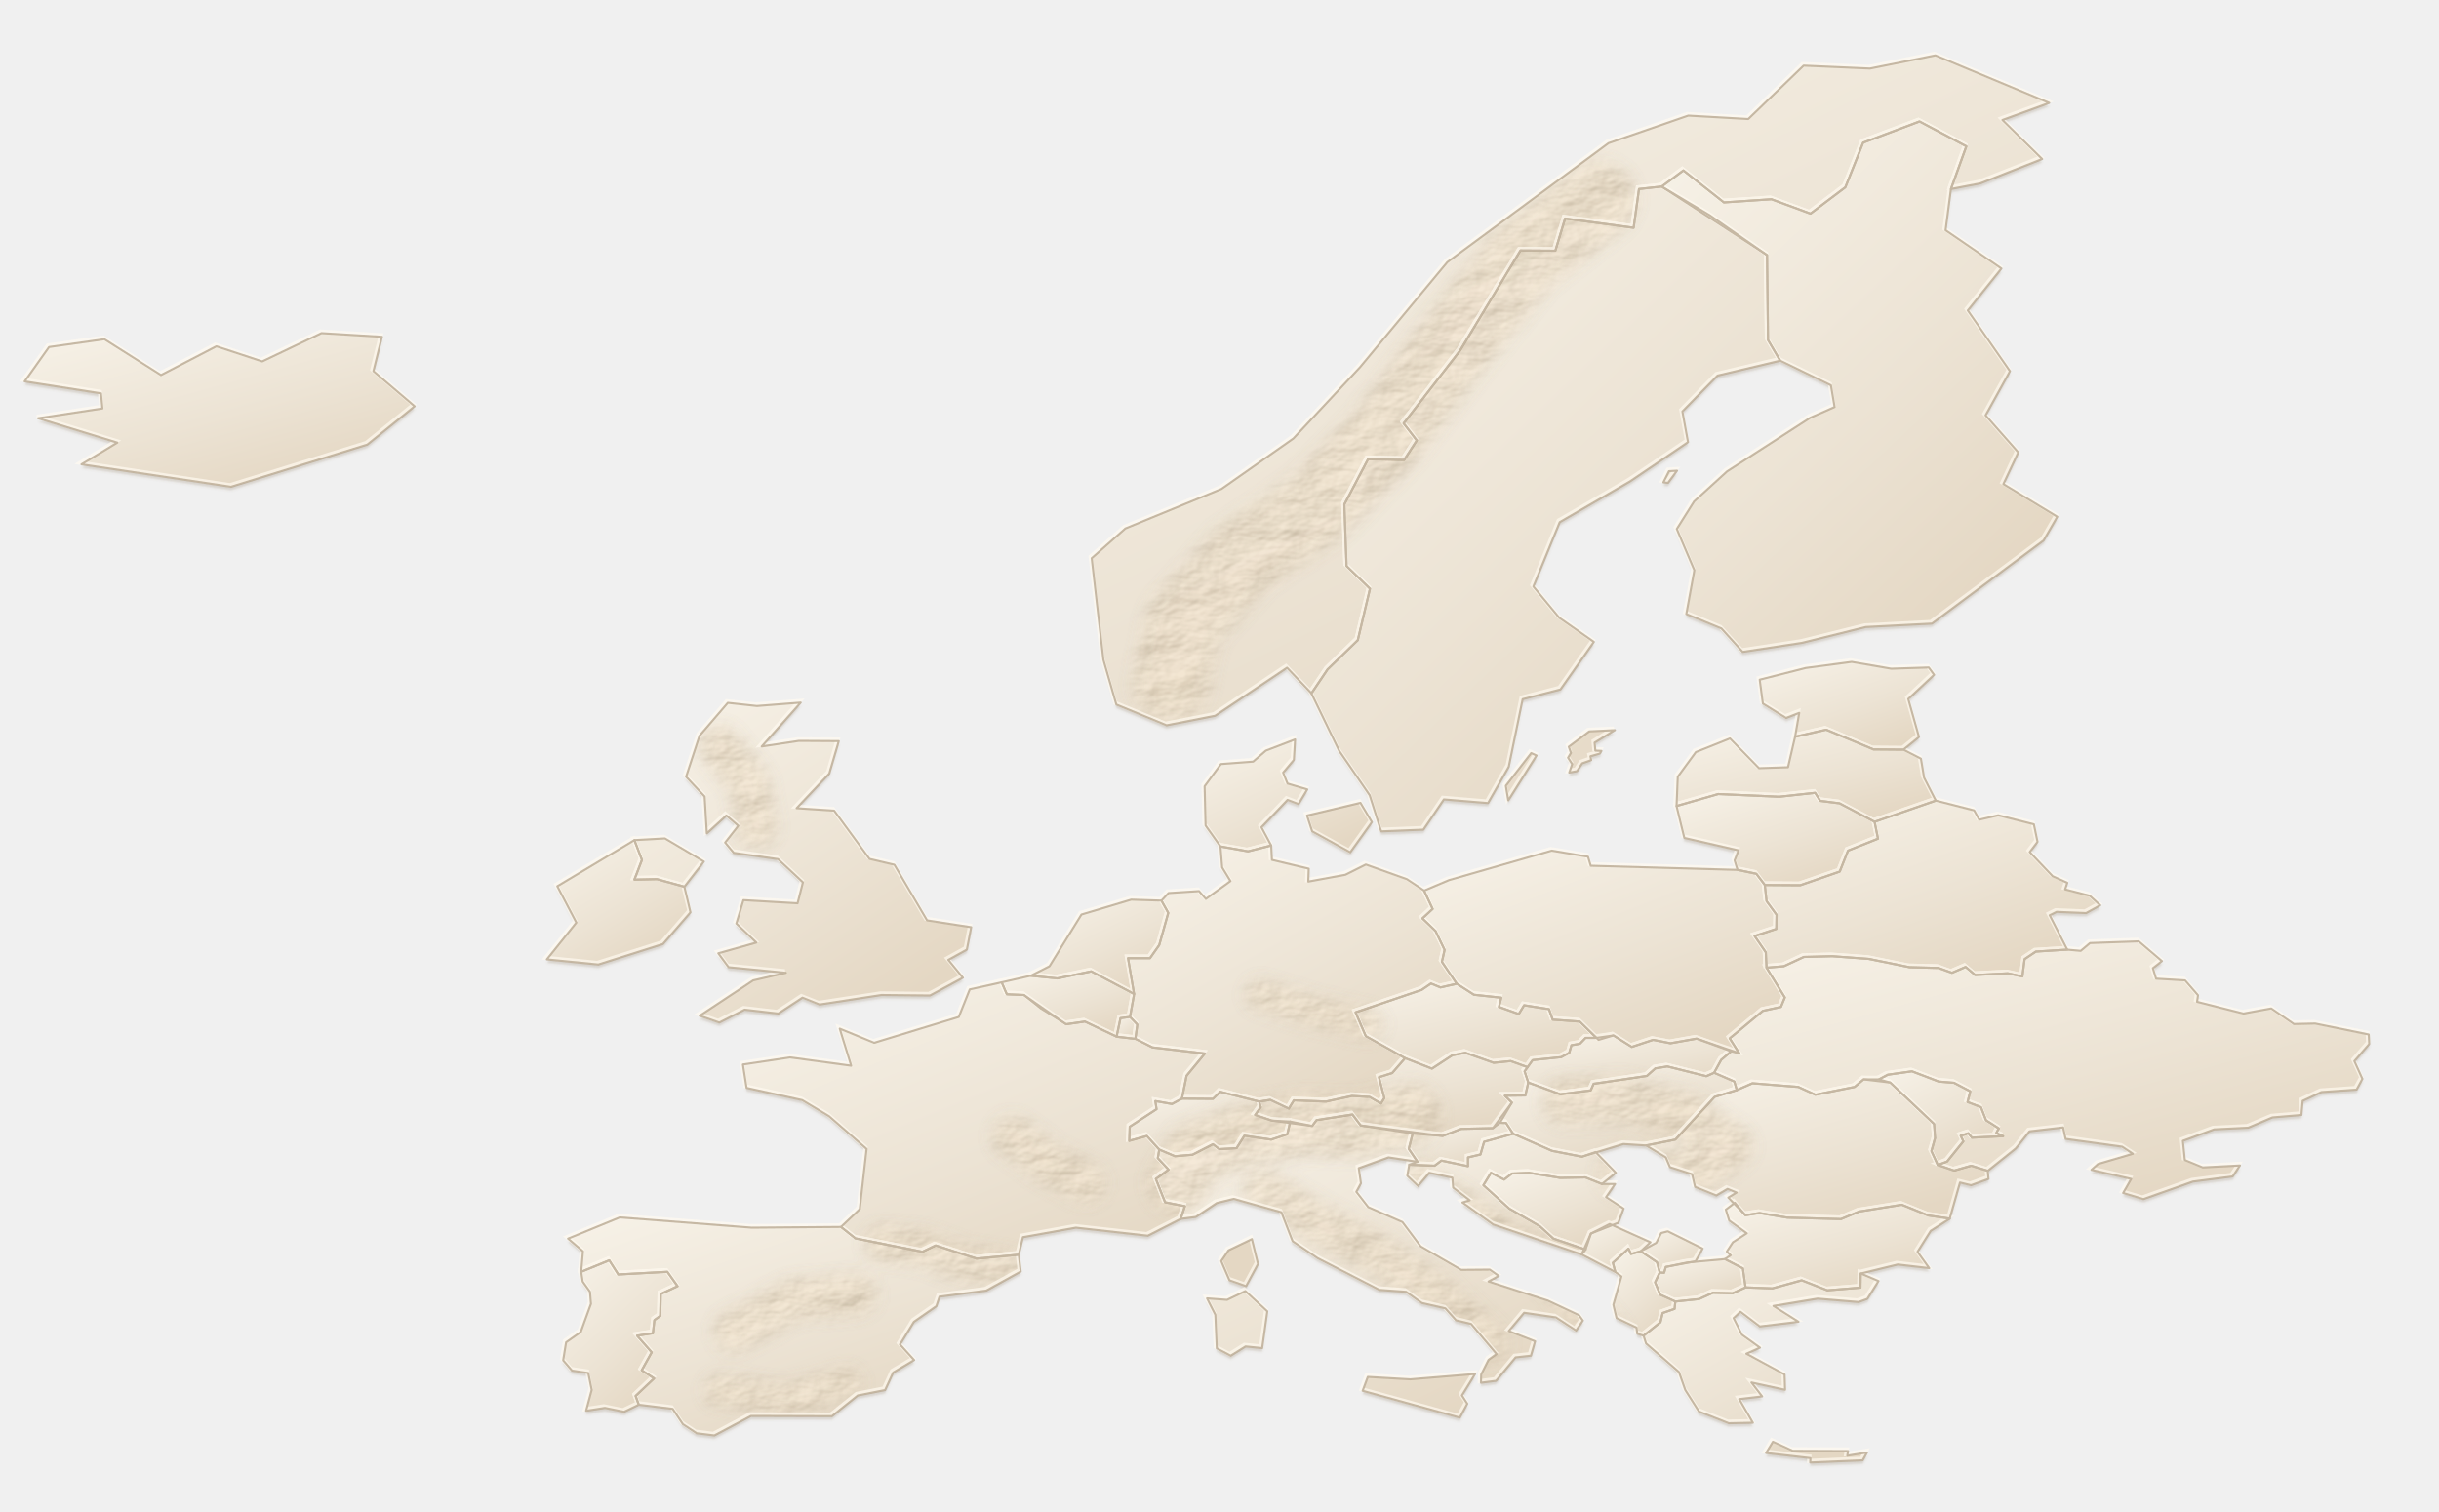
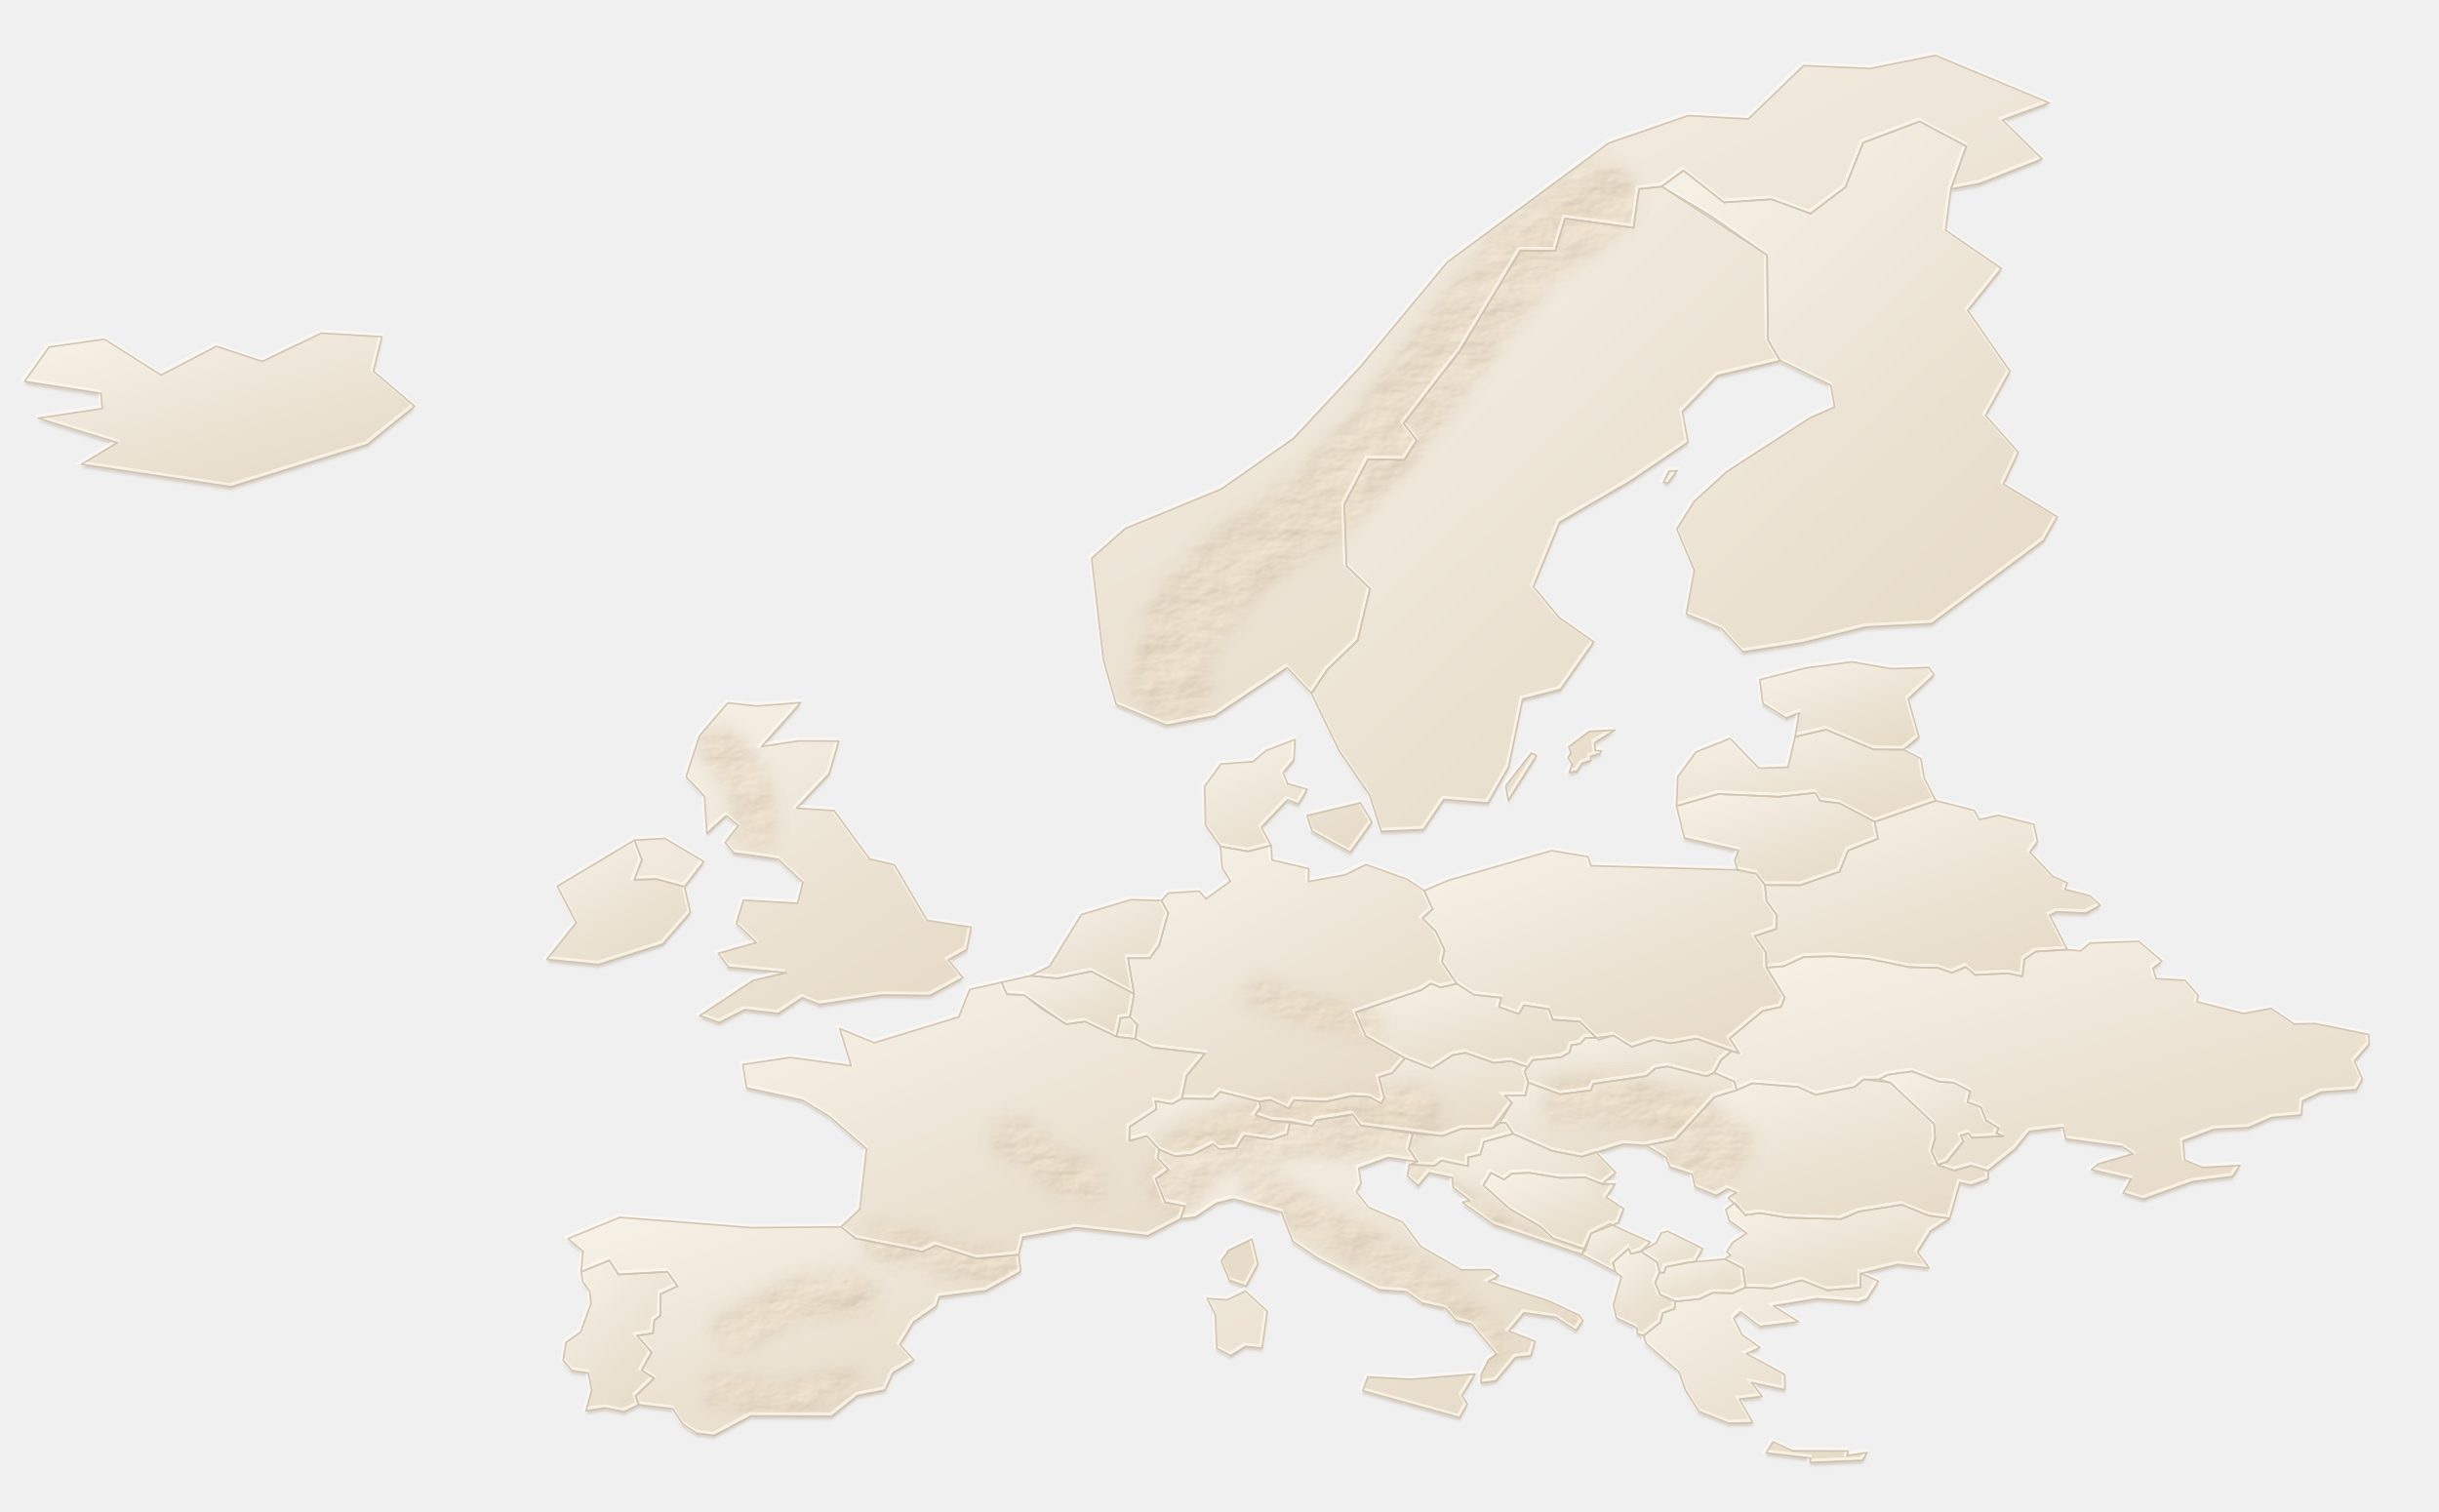
<svg xmlns="http://www.w3.org/2000/svg" viewBox="0 0 1000 620" role="img" aria-labelledby="relief-title relief-desc">
  <defs>
    <linearGradient id="land-paper" x1="0" y1="0" x2=".7" y2="1">
      <stop stop-color="#f7f2e8" />
      <stop offset=".6" stop-color="#ece3d4" />
-       <stop offset="1" stop-color="#e4d7c3" />
+       <stop offset="1" stop-color="#e7dcc9" />
    </linearGradient>
    <linearGradient id="ridge-light" x1="0" y1="0" x2="1" y2="1">
      <stop stop-color="#fffdf5" />
      <stop offset="1" stop-color="#e9dfcd" />
    </linearGradient>
    <linearGradient id="ridge-shade" x1="0" y1="0" x2="1" y2="1">
      <stop stop-color="#ab9574" />
      <stop offset="1" stop-color="#e7dcc8" />
    </linearGradient>
    <filter id="coast-shadow" x="-10%" y="-10%" width="120%" height="125%" color-interpolation-filters="sRGB">
-       <feDropShadow dx="0" dy="5" stdDeviation="4" flood-color="#776044" flood-opacity=".17" />
+       <feDropShadow dx="0" dy="3.2" stdDeviation="3" flood-color="#776044" flood-opacity=".12" />
      <feDropShadow dx="0" dy="1.4" stdDeviation=".6" flood-color="#806b4e" flood-opacity=".22" />
    </filter>
    <filter id="soft-terrain">
      <feGaussianBlur stdDeviation="3" />
    </filter>
    <filter id="terrain-grain" x="-15%" y="-15%" width="130%" height="130%" color-interpolation-filters="sRGB">
      <feTurbulence type="fractalNoise" baseFrequency=".047 .078" numOctaves="4" seed="17" result="height" />
-       <feDiffuseLighting in="height" surfaceScale="5" diffuseConstant="1.1" lighting-color="#ffffff" result="light">
+       <feDiffuseLighting in="height" surfaceScale="3.4" diffuseConstant="1.1" lighting-color="#ffffff" result="light">
        <feDistantLight azimuth="225" elevation="48" />
      </feDiffuseLighting>
      <feColorMatrix in="light" type="matrix" values=".33 0 0 0 .65  0 .34 0 0 .59  0 0 .36 0 .49  0 0 0 1 0" result="warm-light" />
      <feComposite in="warm-light" in2="SourceGraphic" operator="in" />
    </filter>
    <mask id="terrain-fade">
      <g filter="url(#soft-terrain)">
        <path d="M483,485 L490,473 L511,465 L535,461 L556,462 L578,457" fill="none" stroke="white" stroke-width="25.2" opacity=".95" stroke-linejoin="round" stroke-linecap="round" />
        <path d="M362,510 L379,512 L395,518 L414,521" fill="none" stroke="white" stroke-width="14.7" opacity=".95" stroke-linejoin="round" stroke-linecap="round" />
        <path d="M518,488 L541,502 L566,515 L589,531 L610,551" fill="none" stroke="white" stroke-width="16.8" opacity=".95" stroke-linejoin="round" stroke-linecap="round" />
        <path d="M480,281 L485,256 L509,229 L541,207 L568,179 L595,143 L624,106 L655,82" fill="none" stroke="white" stroke-width="31.5" opacity=".95" stroke-linejoin="round" stroke-linecap="round" />
        <path d="M642,452 L666,451 L690,457 L709,470 L694,481 L665,481" fill="none" stroke="white" stroke-width="18.9" opacity=".95" stroke-linejoin="round" stroke-linecap="round" />
        <path d="M582,485 L608,503 L635,520 L659,548" fill="none" stroke="white" stroke-width="16.8" opacity=".95" stroke-linejoin="round" stroke-linecap="round" />
        <path d="M301,546 L325,533 L351,531" fill="none" stroke="white" stroke-width="16.8" opacity=".95" stroke-linejoin="round" stroke-linecap="round" />
        <path d="M295,570 L323,574 L347,567" fill="none" stroke="white" stroke-width="12.6" opacity=".95" stroke-linejoin="round" stroke-linecap="round" />
        <path d="M415,466 L430,477 L445,485" fill="none" stroke="white" stroke-width="16.8" opacity=".95" stroke-linejoin="round" stroke-linecap="round" />
        <path d="M295,306 L307,321 L310,339" fill="none" stroke="white" stroke-width="16.8" opacity=".95" stroke-linejoin="round" stroke-linecap="round" />
        <path d="M517,408 L539,415 L561,420" fill="none" stroke="white" stroke-width="12.6" opacity=".95" stroke-linejoin="round" stroke-linecap="round" />
      </g>
    </mask>
    <g id="land">
      <path d="M680.5,521.8L678.6,525.8L680.7,530.9L686.9,533.7L686.6,536.7L681.7,538.4L680.8,542.2L673.9,547.7L671.3,546.9L671.0,544.4L662.8,540.5L661.5,535.0L664.8,523.4L662.3,521.6L661.3,517.8L667.7,512.0L668.7,514.2L672.7,513.1L679.4,517.6L680.5,521.8Z" />
      <path d="M626.6,443.9L625.4,449.2L617.0,449.3L619.9,452.1L612.1,462.6L599.1,462.9L591.5,465.8L557.9,461.5L554.5,457.0L539.8,459.3L538.0,461.7L521.4,459.5L514.6,457.2L516.9,454.0L516.3,451.7L520.8,451.0L528.4,454.6L530.5,451.2L543.7,451.7L554.3,449.4L561.5,449.8L566.2,452.5L567.6,450.2L565.4,441.7L570.8,440.0L576.1,433.9L587.1,438.2L595.5,432.7L600.8,431.7L612.4,435.8L619.4,435.1L626.3,437.6L625.1,439.3L626.6,443.9Z" />
      <path d="M422.6,400.1L433.5,401.2L447.4,398.3L465.0,407.6L463.3,417.0L459.4,417.5L457.8,425.1L444.8,418.9L437.1,420.0L419.8,408.0L412.8,407.7L410.7,402.8L422.6,400.1Z" />
      <path d="M711.3,493.2L715.6,498.3L721.4,497.4L732.8,499.3L754.8,499.9L762.2,496.8L779.7,494.0L790.6,498.4L799.4,499.7L791.6,504.7L786.2,513.3L791.0,520.0L778.1,518.5L762.9,522.2L762.8,528.0L749.2,529.1L738.7,525.0L726.7,528.3L715.7,527.9L714.6,520.1L707.2,516.3L709.6,514.7L708.0,513.2L710.5,509.4L716.2,505.7L709.0,500.5L707.6,496.0L711.3,493.2Z" />
      <path d="M656.8,485.5L662.2,485.5L658.5,490.9L665.7,495.6L663.5,501.4L652.3,505.8L650.1,512.4L636.9,507.9L631.3,502.8L618.8,495.6L608.2,486.0L611.3,480.9L616.7,483.7L619.9,481.2L626.9,480.9L639.7,483.0L650.0,482.8L656.8,485.5Z" />
      <path d="M723.6,362.9L738.1,363.0L754.3,357.4L757.7,348.8L770.0,343.9L768.6,337.0L793.7,328.3L809.4,332.3L811.5,336.1L819.3,334.3L833.9,338.0L835.4,345.2L832.2,349.4L841.6,359.3L847.6,362.0L846.7,364.7L856.8,367.3L861.1,371.2L855.3,374.4L843.2,373.9L840.4,375.3L847.6,389.4L834.7,390.2L830.1,393.3L829.2,400.4L823.2,399.1L809.8,399.8L805.9,396.5L800.3,398.9L794.7,396.9L782.9,396.6L766.2,393.2L751.2,392.1L739.6,392.4L731.4,396.2L724.3,396.8L724.0,390.5L719.4,383.8L728.3,380.9L728.4,375.1L724.3,369.5L723.6,362.9Z" />
      <path d="M516.3,451.7L516.9,454.0L514.6,457.2L521.4,459.5L529.0,459.9L527.8,465.1L521.2,467.3L510.2,465.7L507.0,470.8L499.9,471.2L497.3,469.2L488.9,473.5L481.7,474.1L475.3,471.4L470.2,465.8L463.0,467.8L463.2,462.0L474.2,454.8L473.7,451.5L480.5,452.7L484.6,450.5L497.3,450.6L500.3,447.7L516.3,451.7Z" />
      <path d="M626.3,437.6L619.4,435.1L612.4,435.8L600.8,431.7L595.5,432.7L587.1,438.2L576.1,433.9L560.0,424.9L555.8,415.1L582.9,405.9L586.7,403.3L590.6,404.9L597.3,403.4L604.3,407.9L615.5,409.1L614.6,412.9L622.7,415.8L624.9,412.2L635.1,413.8L636.6,418.1L647.7,418.9L654.5,425.6L650.1,425.6L647.8,428.0L644.3,428.6L643.4,431.7L640.1,433.5L628.4,434.7L626.3,437.6Z" />
      <path d="M521.2,346.7L521.5,352.6L536.6,356.2L536.4,361.5L551.6,358.7L560.0,354.5L576.8,360.5L583.9,365.2L587.4,372.7L583.2,376.6L588.6,381.8L592.3,389.5L591.2,394.4L597.3,403.4L590.6,404.9L586.7,403.3L582.9,405.9L555.8,415.1L560.0,424.9L576.1,433.9L570.8,440.0L565.4,441.7L567.6,450.2L566.2,452.5L561.5,449.8L554.3,449.4L543.7,451.7L530.5,451.2L528.4,454.6L520.8,451.0L516.3,451.7L500.3,447.7L497.3,450.6L484.6,450.5L486.5,441.1L494.0,432.0L472.5,429.5L465.5,426.0L466.3,420.1L463.3,417.0L465.0,407.6L462.5,392.9L471.5,392.9L475.3,387.5L479.0,374.3L476.2,369.3L479.1,366.2L491.6,365.4L494.4,368.6L504.5,361.3L501.1,355.7L500.4,347.1L511.7,349.1L521.2,346.7Z" />
      <path d="M562.5,337.1L553.6,349.5L538.0,340.9L535.9,334.4L557.8,329.2L562.5,337.1Z M536.0,323.7L532.4,329.7L527.9,328.0L517.2,339.2L521.2,346.7L511.7,349.1L500.4,347.1L494.3,338.5L493.9,322.4L500.6,313.3L513.8,312.3L519.0,307.8L531.0,303.2L530.5,311.6L526.1,316.8L527.9,321.3L536.0,323.7Z" />
      <path d="M238.3,521.5L239.0,513.1L232.9,507.9L254.1,499.2L308.2,503.4L344.8,503.1L350.7,507.8L378.2,513.3L383.6,510.7L400.4,516.1L417.7,514.5L418.5,521.4L404.4,529.2L385.2,531.7L383.9,535.6L374.7,542.0L369.0,551.3L374.8,557.7L366.2,562.8L362.9,570.0L351.7,572.2L341.1,580.7L307.9,580.6L292.9,588.6L285.6,587.7L280.0,584.0L275.8,577.7L261.9,576.0L260.6,572.4L268.2,565.2L263.1,561.9L267.2,554.5L261.2,547.7L267.7,546.7L268.3,541.3L270.7,539.6L270.9,530.6L277.8,527.4L273.6,521.5L253.5,522.6L249.8,516.8L238.3,521.5Z" />
      <path d="M736.0,302.1L737.7,292.3L732.3,294.4L722.8,288.5L721.5,278.7L740.4,273.9L759.2,271.4L775.4,274.2L790.8,273.7L793.0,276.7L782.4,286.6L786.8,302.2L780.4,307.4L768.1,307.3L748.7,299.2L736.0,302.1Z" />
      <path d="M799.9,77.5L797.7,94.4L820.6,110.1L806.8,127.3L824.1,152.2L814.1,170.3L827.5,185.5L821.4,198.5L843.5,211.9L837.9,221.6L792.1,255.7L765.0,257.1L738.8,263.6L714.5,267.3L705.8,257.7L691.4,251.8L694.7,233.8L687.5,216.9L694.6,205.6L708.1,193.3L742.2,171.3L752.2,166.9L750.7,158.0L729.9,147.9L724.9,139.4L724.5,104.6L681.3,76.5L690.2,69.9L706.8,83.0L726.3,81.7L742.3,87.6L756.6,76.8L763.9,58.5L787.0,49.8L806.2,60.0L799.9,77.5Z" />
      <path d="M515.8,518.3L510.9,527.4L504.1,525.0L500.7,517.1L503.7,512.7L513.3,508.1L515.8,518.3Z M426.7,413.5L437.1,420.0L444.8,418.9L457.8,425.1L465.5,426.0L472.5,429.5L494.0,432.0L486.5,441.1L484.6,450.5L480.5,452.7L473.7,451.5L474.2,454.8L463.2,462.0L463.0,467.8L470.2,465.8L475.3,471.4L474.7,474.9L479.1,479.6L473.9,483.4L477.7,493.0L485.8,494.6L484.1,499.8L470.6,506.7L441.1,503.4L419.4,507.3L417.7,514.5L400.4,516.1L383.6,510.7L378.2,513.3L350.7,507.8L344.8,503.1L352.5,495.8L355.3,471.1L339.9,457.7L328.9,451.1L306.1,446.1L304.6,436.5L323.9,433.6L349.0,437.0L344.3,421.8L358.4,427.6L393.1,417.0L397.6,405.7L410.7,402.8L412.8,407.7L419.8,408.0L426.7,413.5Z" />
      <path d="M288.6,353.3L280.6,363.6L269.3,360.5L260.1,360.7L263.2,352.6L260.1,344.5L272.6,343.8L288.6,353.3Z M328.3,288.1L312.3,306.1L327.5,303.8L343.9,303.9L340.0,317.2L326.6,331.4L342.0,332.4L356.5,352.2L366.7,354.6L380.1,377.4L398.2,380.2L396.4,389.4L388.8,393.6L394.8,400.9L381.3,408.2L361.4,408.0L336.0,411.9L329.0,409.1L319.1,415.6L305.3,414.0L294.9,419.3L286.9,416.5L308.8,402.0L322.2,398.9L298.7,396.6L294.5,390.9L310.1,386.5L301.9,378.7L304.8,369.1L327.0,370.4L329.2,361.8L319.0,352.3L300.8,349.7L297.3,345.5L302.7,338.6L297.8,334.4L289.8,341.7L288.9,326.6L281.3,318.5L286.8,301.7L298.4,288.2L310.3,289.5L328.3,288.1Z" />
      <path d="M726.9,591.2L735.0,594.9L757.7,595.0L757.4,596.9L765.5,595.6L763.7,598.8L742.2,599.7L742.3,597.9L724.1,595.8L726.9,591.2Z M770.2,525.3L765.6,532.6L762.0,533.9L745.2,532.5L727.1,535.5L737.4,542.0L721.5,543.9L713.6,537.9L710.8,540.5L714.2,547.3L721.6,552.6L716.0,555.1L731.7,563.6L731.9,569.9L718.1,566.9L722.5,572.6L713.1,573.7L718.7,583.4L708.8,583.6L696.6,578.8L691.0,570.0L688.4,562.6L674.9,550.9L673.9,547.7L680.8,542.2L681.7,538.4L686.6,536.7L686.9,533.7L696.6,532.7L702.3,530.1L710.4,530.3L715.7,527.9L726.7,528.3L738.7,525.0L749.2,529.1L762.8,528.0L762.9,522.2L770.2,525.3Z" />
      <path d="M654.2,472.4L662.5,480.9L656.8,485.5L650.0,482.8L639.7,483.0L626.9,480.9L619.9,481.2L616.7,483.7L611.3,480.9L608.2,486.0L618.8,495.6L631.3,502.8L636.9,507.9L650.1,512.4L648.5,514.4L612.2,502.1L599.6,493.1L602.6,492.2L595.8,487.0L595.5,482.9L586.0,480.9L581.4,486.3L577.0,482.1L577.8,477.6L588.2,478.0L591.0,475.9L601.9,478.2L601.9,474.6L607.0,473.4L608.5,468.2L620.4,464.9L636.3,471.9L648.6,474.3L654.2,472.4Z" />
      <path d="M615.0,460.4L619.9,452.1L617.0,449.3L625.4,449.2L626.6,443.9L639.7,448.7L652.2,447.1L653.4,444.4L675.2,441.2L678.7,438.1L683.6,437.3L699.6,441.3L702.8,439.9L711.1,443.5L712.1,447.0L703.0,449.8L686.9,467.3L674.9,469.7L665.6,469.1L648.6,474.3L636.3,471.9L620.4,464.9L617.5,460.5L615.0,460.4Z" />
      <path d="M280.6,363.6L283.1,374.1L271.8,387.1L245.3,395.5L224.2,393.4L236.3,378.3L228.5,363.4L260.1,344.5L263.2,352.6L260.1,360.7L269.3,360.5L280.6,363.6Z" />
      <path d="M156.6,138.1L153.1,152.2L170.0,166.6L150.6,182.3L94.7,199.6L33.4,190.4L48.1,181.5L15.6,171.5L42.0,167.5L41.4,161.3L10.1,156.4L20.1,142.3L42.8,139.1L66.0,153.8L88.7,142.0L107.5,148.2L131.8,136.6L156.6,138.1Z" />
      <path d="M604.8,563.4L599.4,572.2L601.6,575.6L598.5,581.3L558.7,570.3L560.8,564.6L578.2,565.6L604.8,563.4Z M510.6,529.4L519.6,537.7L517.5,552.8L510.7,552.1L504.6,555.9L498.9,552.9L498.3,539.1L494.9,532.4L503.1,533.0L510.6,529.4Z M557.9,461.5L579.2,464.8L577.6,471.1L581.2,476.4L569.3,474.6L557.1,479.0L558.0,485.2L556.1,488.7L561.0,495.0L575.0,501.1L582.5,511.1L599.1,520.7L610.8,520.6L614.5,523.2L610.3,525.5L634.6,533.3L647.4,539.3L649.0,541.5L646.2,545.6L637.9,540.2L624.9,538.3L618.6,545.8L629.4,550.0L627.7,555.9L621.4,556.6L613.4,566.2L607.2,567.0L607.3,563.6L610.3,557.6L613.6,555.2L603.2,542.9L597.0,541.4L592.6,536.5L583.0,534.3L576.5,529.7L565.5,528.9L540.2,515.9L530.0,509.0L525.4,497.1L505.8,491.6L498.9,493.3L490.3,499.0L484.1,499.8L485.8,494.6L477.7,493.0L473.9,483.4L479.1,479.6L474.7,474.9L475.3,471.4L481.7,474.1L488.9,473.5L497.3,469.2L499.9,471.2L507.0,470.8L510.2,465.7L521.2,467.3L527.8,465.1L529.0,459.9L538.0,461.7L539.8,459.3L554.5,457.0L557.9,461.5Z" />
      <path d="M683.0,519.5L682.3,521.9L680.5,521.8L679.4,517.6L672.7,513.1L679.1,509.6L681.1,505.6L683.8,504.9L698.1,512.0L695.2,517.2L683.0,519.5Z" />
      <path d="M712.4,356.7L711.2,352.8L712.8,348.7L690.6,343.6L687.4,330.5L704.5,325.6L729.5,326.7L744.2,325.1L746.3,328.4L754.2,329.4L768.6,337.0L770.0,343.9L757.7,348.8L754.3,357.4L738.1,363.0L723.6,362.9L720.1,358.3L712.4,356.7Z" />
      <path d="M463.3,417.0L466.3,420.1L465.5,426.0L457.8,425.1L459.4,417.5L463.3,417.0Z" />
      <path d="M687.4,330.5L687.9,318.5L695.3,308.4L709.3,302.8L721.2,315.0L733.1,314.6L736.0,302.1L748.7,299.2L768.1,307.3L780.4,307.4L787.6,311.1L788.9,318.9L793.7,328.3L768.6,337.0L754.2,329.4L746.3,328.4L744.2,325.1L729.5,326.7L704.5,325.6L687.4,330.5Z" />
      <path d="M770.4,442.6L774.0,440.7L783.9,439.3L794.9,443.5L801.1,444.0L807.8,447.5L806.7,451.9L812.2,454.0L814.3,459.4L819.5,462.7L818.5,464.6L821.3,465.9L808.5,466.5L807.0,464.7L803.9,465.7L805.0,468.0L798.3,476.3L794.5,477.7L791.9,472.0L793.4,466.6L793.0,460.9L775.0,443.9L770.4,442.6Z" />
      <path d="M680.5,521.8L682.3,521.9L683.0,519.5L691.8,517.7L707.2,516.3L714.6,520.1L715.7,527.9L710.4,530.3L702.3,530.1L696.6,532.7L686.9,533.7L680.7,530.9L678.6,525.8L680.5,521.8Z" />
      <path d="M668.7,514.2L667.7,512.0L661.3,517.8L662.3,521.6L648.5,514.4L652.3,505.8L660.0,501.9L676.7,509.4L672.7,513.1L668.7,514.2Z" />
      <path d="M463.8,368.9L476.2,369.3L479.0,374.3L475.3,387.5L471.5,392.9L462.5,392.9L465.0,407.6L447.4,398.3L433.5,401.2L422.6,400.1L430.3,396.2L443.4,375.0L463.8,368.9Z" />
      <path d="M793.5,22.7L840.2,42.2L821.0,49.2L837.3,65.2L811.9,75.2L799.9,77.5L806.2,60.0L787.0,49.8L763.9,58.5L756.6,76.8L742.3,87.6L726.3,81.7L706.8,83.0L690.2,69.9L681.3,76.5L672.0,77.5L669.8,93.4L641.7,89.6L637.7,102.8L623.4,102.7L598.6,143.8L575.5,173.6L580.9,180.6L575.7,188.6L560.9,188.3L551.2,206.8L552.1,232.1L561.7,241.4L556.7,262.5L544.3,274.5L537.7,284.3L527.7,273.8L498.2,293.5L478.3,297.4L457.7,288.9L452.4,270.5L447.6,228.9L461.4,216.7L500.8,200.5L530.3,179.8L557.6,150.6L593.4,107.5L659.5,58.7L692.2,47.4L716.8,48.8L739.5,26.9L766.7,28.1L793.5,22.7Z" />
      <path d="M597.3,403.4L591.2,394.4L592.3,389.5L588.6,381.8L583.2,376.6L587.4,372.7L583.9,365.2L594.1,360.9L636.2,348.8L651.1,351.3L652.2,355.0L712.4,356.7L720.1,358.3L723.6,362.9L724.3,369.5L728.4,375.1L728.3,380.9L719.4,383.8L724.0,390.5L724.3,396.8L731.8,409.0L730.2,412.9L722.8,414.5L709.2,425.8L713.1,431.9L695.6,425.9L684.9,427.8L677.8,426.4L669.0,429.3L661.5,424.6L655.4,426.4L647.7,418.9L636.6,418.1L635.1,413.8L624.9,412.2L622.7,415.8L614.6,412.9L615.5,409.1L604.3,407.9L597.3,403.4Z" />
      <path d="M238.3,521.5L249.8,516.8L253.5,522.6L273.6,521.5L277.8,527.4L270.9,530.6L270.7,539.6L268.3,541.3L267.7,546.7L261.2,547.7L267.2,554.5L263.1,561.9L268.2,565.2L260.6,572.4L261.9,576.0L255.9,578.9L248.0,577.3L240.3,578.5L242.6,569.9L241.2,563.0L234.5,562.0L230.9,557.8L232.1,550.4L238.1,546.2L242.3,534.6L241.9,529.7L238.9,525.5L238.3,521.5Z" />
      <path d="M712.1,447.0L718.5,444.2L737.3,445.7L744.3,448.9L760.4,445.7L764.1,442.6L775.0,443.9L793.0,460.9L793.4,466.6L791.9,472.0L794.5,477.7L801.2,480.0L808.2,478.0L815.0,480.1L815.3,483.4L808.1,486.0L803.6,484.9L799.4,499.7L790.6,498.4L779.7,494.0L762.2,496.8L754.8,499.9L732.8,499.3L721.4,497.4L715.6,498.3L708.6,491.1L712.0,489.0L708.3,487.5L703.7,490.2L695.0,486.7L693.8,481.5L684.7,478.6L683.0,474.6L674.9,469.7L686.9,467.3L703.0,449.8L712.1,447.0Z" />
      <path d="M654.5,425.6L661.5,424.6L669.0,429.3L677.8,426.4L684.9,427.8L695.6,425.9L709.8,431.1L705.7,434.6L702.8,439.9L699.6,441.3L683.6,437.3L678.7,438.1L675.2,441.2L653.4,444.4L652.2,447.1L639.7,448.7L626.6,443.9L625.1,439.3L628.4,434.7L640.1,433.5L643.4,431.7L644.3,428.6L647.8,428.0L650.1,425.6L654.5,425.6Z" />
      <path d="M579.2,464.8L591.5,465.8L599.1,462.9L612.1,462.6L615.0,460.4L617.5,460.5L620.4,464.9L608.5,468.2L607.0,473.4L601.9,474.6L601.9,478.2L591.0,475.9L588.2,478.0L577.8,477.6L581.2,476.4L577.6,471.1L579.2,464.8Z" />
      <path d="M704.2,154.0L689.8,168.7L692.1,181.3L668.3,197.4L639.5,214.1L628.7,240.5L639.3,253.3L653.5,263.2L639.8,282.7L624.3,286.7L618.6,314.4L610.1,329.3L592.0,327.8L583.6,340.2L566.3,340.9L561.6,326.1L549.1,307.9L537.7,284.3L544.3,274.5L556.7,262.5L561.7,241.4L552.1,232.1L551.2,206.8L560.9,188.3L575.7,188.6L580.9,180.6L575.5,173.6L598.6,143.8L623.4,102.7L637.7,102.8L641.7,89.6L669.8,93.4L672.0,77.5L681.3,76.5L701.2,88.4L724.5,104.6L724.9,139.4L729.9,147.9L704.2,154.0Z M627.8,308.8L630.0,309.8L618.4,328.2L617.4,322.2L627.8,308.8Z M662.1,299.4L653.8,304.5L654.1,307.8L656.6,307.9L656.0,309.0L652.1,310.1L652.4,311.7L648.7,313.0L646.6,316.2L643.4,316.8L644.6,313.3L642.9,310.7L644.1,308.7L643.2,306.2L651.6,299.9L662.1,299.4Z M684.3,193.2L687.6,193.0L683.9,198.0L682.0,197.8L684.3,193.2Z" />
      <path d="M847.6,389.4L853.1,389.9L856.9,386.7L876.9,386.0L886.4,394.1L882.7,397.0L884.0,401.3L895.9,402.0L901.2,408.1L900.8,410.8L919.8,415.6L931.2,413.5L940.5,419.9L949.2,419.7L971.2,424.2L971.4,428.1L965.3,435.1L968.6,442.4L966.2,446.8L951.8,447.8L944.1,451.4L943.6,457.2L931.7,458.2L921.8,462.4L907.8,463.1L895.0,467.8L895.8,475.7L903.1,478.7L918.4,477.9L915.4,482.4L899.1,484.5L878.8,491.7L870.5,489.2L873.8,483.4L857.5,479.7L860.2,477.3L874.5,473.1L870.1,470.2L846.9,467.0L845.9,462.3L832.1,463.9L826.5,470.9L815.0,480.1L808.2,478.0L801.2,480.0L794.5,477.7L798.3,476.3L805.0,468.0L803.9,465.7L807.0,464.7L808.5,466.5L821.3,465.9L818.5,464.6L819.5,462.7L814.3,459.4L812.2,454.0L806.7,451.9L807.8,447.5L801.1,444.0L794.9,443.5L783.9,439.3L774.0,440.7L770.4,442.6L764.1,442.6L760.4,445.7L744.3,448.9L737.3,445.7L718.5,444.2L712.1,447.0L711.1,443.5L702.8,439.9L705.7,434.6L709.8,431.1L713.1,431.9L709.2,425.8L722.8,414.5L730.2,412.9L731.8,409.0L724.3,396.8L731.4,396.2L739.6,392.4L751.2,392.1L766.2,393.2L782.9,396.6L794.7,396.9L800.3,398.9L805.9,396.5L809.8,399.8L823.2,399.1L829.2,400.4L830.1,393.3L834.7,390.2L847.6,389.4Z" />
    </g>
    <clipPath id="land-clip">
      <path d="M680.5,521.8L678.6,525.8L680.7,530.9L686.9,533.7L686.6,536.7L681.7,538.4L680.8,542.2L673.9,547.7L671.3,546.9L671.0,544.4L662.8,540.5L661.5,535.0L664.8,523.4L662.3,521.6L661.3,517.8L667.7,512.0L668.7,514.2L672.7,513.1L679.4,517.6L680.5,521.8Z" />
      <path d="M626.6,443.9L625.4,449.2L617.0,449.3L619.9,452.1L612.1,462.6L599.1,462.9L591.5,465.8L557.9,461.5L554.5,457.0L539.8,459.3L538.0,461.7L521.4,459.5L514.6,457.2L516.9,454.0L516.3,451.7L520.8,451.0L528.4,454.6L530.5,451.2L543.7,451.7L554.3,449.4L561.5,449.8L566.2,452.5L567.6,450.2L565.4,441.7L570.8,440.0L576.1,433.9L587.1,438.2L595.5,432.7L600.8,431.7L612.4,435.8L619.4,435.1L626.3,437.6L625.1,439.3L626.6,443.9Z" />
      <path d="M422.6,400.1L433.5,401.2L447.4,398.3L465.0,407.6L463.3,417.0L459.4,417.5L457.8,425.1L444.8,418.9L437.1,420.0L419.8,408.0L412.8,407.7L410.7,402.8L422.6,400.1Z" />
      <path d="M711.3,493.2L715.6,498.3L721.4,497.4L732.8,499.3L754.8,499.9L762.2,496.8L779.7,494.0L790.6,498.4L799.4,499.7L791.6,504.7L786.2,513.3L791.0,520.0L778.1,518.5L762.9,522.2L762.8,528.0L749.2,529.1L738.7,525.0L726.7,528.3L715.7,527.9L714.6,520.1L707.2,516.3L709.6,514.7L708.0,513.2L710.5,509.4L716.2,505.7L709.0,500.5L707.6,496.0L711.3,493.2Z" />
      <path d="M656.8,485.5L662.2,485.5L658.5,490.9L665.7,495.6L663.5,501.4L652.3,505.8L650.1,512.4L636.9,507.9L631.3,502.8L618.8,495.6L608.2,486.0L611.3,480.9L616.7,483.7L619.9,481.2L626.9,480.9L639.7,483.0L650.0,482.8L656.8,485.5Z" />
      <path d="M723.6,362.9L738.1,363.0L754.3,357.4L757.7,348.8L770.0,343.9L768.6,337.0L793.7,328.3L809.4,332.3L811.5,336.1L819.3,334.3L833.9,338.0L835.4,345.2L832.2,349.4L841.6,359.3L847.6,362.0L846.7,364.7L856.8,367.3L861.1,371.2L855.3,374.4L843.2,373.9L840.4,375.3L847.6,389.4L834.7,390.2L830.1,393.3L829.2,400.4L823.2,399.1L809.8,399.8L805.9,396.5L800.3,398.9L794.7,396.9L782.9,396.6L766.2,393.2L751.2,392.1L739.6,392.4L731.4,396.2L724.3,396.8L724.0,390.5L719.4,383.8L728.3,380.9L728.4,375.1L724.3,369.5L723.6,362.9Z" />
      <path d="M516.3,451.7L516.9,454.0L514.6,457.2L521.4,459.5L529.0,459.9L527.8,465.1L521.2,467.3L510.2,465.7L507.0,470.8L499.9,471.2L497.3,469.2L488.9,473.5L481.7,474.1L475.3,471.4L470.2,465.8L463.0,467.8L463.2,462.0L474.2,454.8L473.7,451.5L480.5,452.7L484.6,450.5L497.3,450.6L500.3,447.7L516.3,451.7Z" />
      <path d="M626.3,437.6L619.4,435.1L612.4,435.8L600.8,431.7L595.5,432.7L587.1,438.2L576.1,433.9L560.0,424.9L555.8,415.1L582.9,405.9L586.7,403.3L590.6,404.9L597.3,403.4L604.3,407.9L615.5,409.1L614.6,412.9L622.7,415.8L624.9,412.2L635.1,413.8L636.6,418.1L647.7,418.9L654.5,425.6L650.1,425.6L647.8,428.0L644.3,428.6L643.4,431.7L640.1,433.5L628.4,434.7L626.3,437.6Z" />
      <path d="M521.2,346.7L521.5,352.6L536.6,356.2L536.4,361.5L551.6,358.7L560.0,354.5L576.8,360.5L583.9,365.2L587.4,372.7L583.2,376.6L588.6,381.8L592.3,389.5L591.2,394.4L597.3,403.4L590.6,404.9L586.7,403.3L582.9,405.9L555.8,415.1L560.0,424.9L576.1,433.9L570.8,440.0L565.4,441.7L567.6,450.2L566.2,452.5L561.5,449.8L554.3,449.4L543.7,451.7L530.5,451.2L528.4,454.6L520.8,451.0L516.3,451.7L500.3,447.7L497.3,450.6L484.6,450.5L486.5,441.1L494.0,432.0L472.5,429.5L465.5,426.0L466.3,420.1L463.3,417.0L465.0,407.6L462.5,392.9L471.5,392.9L475.3,387.5L479.0,374.3L476.2,369.3L479.1,366.2L491.6,365.4L494.4,368.6L504.5,361.3L501.1,355.7L500.4,347.1L511.7,349.1L521.2,346.7Z" />
      <path d="M562.5,337.1L553.6,349.5L538.0,340.9L535.9,334.4L557.8,329.2L562.5,337.1Z M536.0,323.7L532.4,329.7L527.9,328.0L517.2,339.2L521.2,346.7L511.7,349.1L500.4,347.1L494.3,338.5L493.9,322.4L500.6,313.3L513.8,312.3L519.0,307.8L531.0,303.2L530.5,311.6L526.1,316.8L527.9,321.3L536.0,323.7Z" />
      <path d="M238.3,521.5L239.0,513.1L232.9,507.9L254.1,499.2L308.2,503.4L344.8,503.1L350.7,507.8L378.2,513.3L383.6,510.7L400.4,516.1L417.7,514.5L418.5,521.4L404.4,529.2L385.2,531.7L383.9,535.6L374.7,542.0L369.0,551.3L374.8,557.7L366.2,562.8L362.9,570.0L351.7,572.2L341.1,580.7L307.9,580.6L292.9,588.6L285.6,587.7L280.0,584.0L275.8,577.7L261.9,576.0L260.6,572.4L268.2,565.2L263.1,561.9L267.2,554.5L261.2,547.7L267.7,546.7L268.3,541.3L270.7,539.6L270.9,530.6L277.8,527.4L273.6,521.5L253.5,522.6L249.8,516.8L238.3,521.5Z" />
      <path d="M736.0,302.1L737.7,292.3L732.3,294.4L722.8,288.5L721.5,278.7L740.4,273.9L759.2,271.4L775.4,274.2L790.8,273.7L793.0,276.7L782.4,286.6L786.8,302.2L780.4,307.4L768.1,307.3L748.7,299.2L736.0,302.1Z" />
      <path d="M799.9,77.5L797.7,94.4L820.6,110.1L806.8,127.3L824.1,152.2L814.1,170.3L827.5,185.5L821.4,198.5L843.5,211.9L837.9,221.6L792.1,255.7L765.0,257.1L738.8,263.6L714.5,267.3L705.8,257.7L691.4,251.8L694.7,233.8L687.5,216.9L694.6,205.6L708.1,193.3L742.2,171.3L752.2,166.9L750.7,158.0L729.9,147.9L724.9,139.4L724.5,104.6L681.3,76.5L690.2,69.9L706.8,83.0L726.3,81.7L742.3,87.6L756.6,76.8L763.9,58.5L787.0,49.8L806.2,60.0L799.9,77.5Z" />
      <path d="M515.8,518.3L510.9,527.4L504.1,525.0L500.7,517.1L503.7,512.7L513.3,508.1L515.8,518.3Z M426.7,413.5L437.1,420.0L444.8,418.9L457.8,425.1L465.5,426.0L472.5,429.5L494.0,432.0L486.5,441.1L484.6,450.5L480.5,452.7L473.7,451.5L474.2,454.8L463.2,462.0L463.0,467.8L470.2,465.8L475.3,471.4L474.7,474.9L479.1,479.6L473.9,483.4L477.7,493.0L485.8,494.6L484.1,499.8L470.6,506.7L441.1,503.4L419.4,507.3L417.7,514.5L400.4,516.1L383.6,510.7L378.2,513.3L350.7,507.8L344.8,503.1L352.5,495.8L355.3,471.1L339.9,457.7L328.9,451.1L306.1,446.1L304.6,436.5L323.9,433.6L349.0,437.0L344.3,421.8L358.4,427.6L393.1,417.0L397.6,405.7L410.7,402.8L412.8,407.7L419.8,408.0L426.7,413.5Z" />
      <path d="M288.6,353.3L280.6,363.6L269.3,360.5L260.1,360.7L263.2,352.6L260.1,344.5L272.6,343.8L288.6,353.3Z M328.3,288.1L312.3,306.1L327.5,303.8L343.9,303.9L340.0,317.2L326.6,331.4L342.0,332.4L356.5,352.2L366.7,354.6L380.1,377.4L398.2,380.2L396.4,389.4L388.8,393.6L394.8,400.9L381.3,408.2L361.4,408.0L336.0,411.9L329.0,409.1L319.1,415.6L305.3,414.0L294.9,419.3L286.9,416.5L308.8,402.0L322.2,398.9L298.7,396.6L294.5,390.9L310.1,386.5L301.9,378.7L304.8,369.1L327.0,370.4L329.2,361.8L319.0,352.3L300.8,349.7L297.3,345.5L302.7,338.6L297.8,334.4L289.8,341.7L288.9,326.6L281.3,318.5L286.8,301.7L298.4,288.2L310.3,289.5L328.3,288.1Z" />
      <path d="M726.9,591.2L735.0,594.9L757.7,595.0L757.4,596.9L765.5,595.6L763.7,598.8L742.2,599.7L742.3,597.9L724.1,595.8L726.9,591.2Z M770.2,525.3L765.6,532.6L762.0,533.9L745.2,532.5L727.1,535.5L737.4,542.0L721.5,543.9L713.6,537.9L710.8,540.5L714.2,547.3L721.6,552.6L716.0,555.1L731.7,563.6L731.9,569.9L718.1,566.9L722.5,572.6L713.1,573.7L718.7,583.4L708.8,583.6L696.6,578.8L691.0,570.0L688.4,562.6L674.9,550.9L673.9,547.7L680.8,542.2L681.7,538.4L686.6,536.7L686.9,533.7L696.6,532.7L702.3,530.1L710.4,530.3L715.7,527.9L726.7,528.3L738.7,525.0L749.2,529.1L762.8,528.0L762.9,522.2L770.2,525.3Z" />
      <path d="M654.2,472.4L662.5,480.9L656.8,485.5L650.0,482.8L639.7,483.0L626.9,480.9L619.9,481.2L616.7,483.7L611.3,480.9L608.2,486.0L618.8,495.6L631.3,502.8L636.9,507.9L650.1,512.4L648.5,514.4L612.2,502.1L599.6,493.1L602.6,492.2L595.8,487.0L595.5,482.9L586.0,480.9L581.4,486.3L577.0,482.1L577.8,477.6L588.2,478.0L591.0,475.9L601.9,478.2L601.9,474.6L607.0,473.4L608.5,468.2L620.4,464.9L636.3,471.9L648.6,474.3L654.2,472.4Z" />
      <path d="M615.0,460.4L619.9,452.1L617.0,449.3L625.4,449.2L626.6,443.9L639.7,448.7L652.2,447.1L653.4,444.4L675.2,441.2L678.7,438.1L683.6,437.3L699.6,441.3L702.8,439.9L711.1,443.5L712.1,447.0L703.0,449.8L686.9,467.3L674.9,469.7L665.6,469.1L648.6,474.3L636.3,471.9L620.4,464.9L617.5,460.5L615.0,460.4Z" />
      <path d="M280.6,363.6L283.1,374.1L271.8,387.1L245.3,395.5L224.2,393.4L236.3,378.3L228.5,363.4L260.1,344.5L263.2,352.6L260.1,360.7L269.3,360.5L280.6,363.6Z" />
      <path d="M156.6,138.1L153.1,152.2L170.0,166.6L150.6,182.3L94.7,199.6L33.4,190.4L48.1,181.5L15.6,171.5L42.0,167.5L41.4,161.3L10.1,156.4L20.1,142.3L42.8,139.1L66.0,153.8L88.7,142.0L107.5,148.2L131.8,136.6L156.6,138.1Z" />
      <path d="M604.8,563.4L599.4,572.2L601.6,575.6L598.5,581.3L558.7,570.3L560.8,564.6L578.2,565.6L604.8,563.4Z M510.6,529.4L519.6,537.7L517.5,552.8L510.7,552.1L504.6,555.9L498.9,552.9L498.3,539.1L494.9,532.4L503.1,533.0L510.6,529.4Z M557.9,461.5L579.2,464.8L577.6,471.1L581.2,476.4L569.3,474.6L557.1,479.0L558.0,485.2L556.1,488.7L561.0,495.0L575.0,501.1L582.5,511.1L599.1,520.7L610.8,520.6L614.5,523.2L610.3,525.5L634.6,533.3L647.4,539.3L649.0,541.5L646.2,545.6L637.9,540.2L624.9,538.3L618.6,545.8L629.4,550.0L627.7,555.9L621.4,556.6L613.4,566.2L607.2,567.0L607.3,563.6L610.3,557.6L613.6,555.2L603.2,542.9L597.0,541.4L592.6,536.5L583.0,534.3L576.5,529.7L565.5,528.9L540.2,515.9L530.0,509.0L525.4,497.1L505.8,491.6L498.9,493.3L490.3,499.0L484.1,499.8L485.8,494.6L477.7,493.0L473.9,483.4L479.1,479.6L474.7,474.9L475.3,471.4L481.7,474.1L488.9,473.5L497.3,469.2L499.9,471.2L507.0,470.8L510.2,465.7L521.2,467.3L527.8,465.1L529.0,459.9L538.0,461.7L539.8,459.3L554.5,457.0L557.9,461.5Z" />
      <path d="M683.0,519.5L682.3,521.9L680.5,521.8L679.4,517.6L672.7,513.1L679.1,509.6L681.1,505.6L683.8,504.9L698.1,512.0L695.2,517.2L683.0,519.5Z" />
      <path d="M712.4,356.7L711.2,352.8L712.8,348.7L690.6,343.6L687.4,330.5L704.5,325.6L729.5,326.7L744.2,325.1L746.3,328.4L754.2,329.4L768.6,337.0L770.0,343.9L757.7,348.8L754.3,357.4L738.1,363.0L723.6,362.9L720.1,358.3L712.4,356.7Z" />
      <path d="M463.3,417.0L466.3,420.1L465.5,426.0L457.8,425.1L459.4,417.5L463.3,417.0Z" />
      <path d="M687.4,330.5L687.9,318.5L695.3,308.4L709.3,302.8L721.2,315.0L733.1,314.6L736.0,302.1L748.7,299.2L768.1,307.3L780.4,307.4L787.6,311.1L788.9,318.9L793.7,328.3L768.6,337.0L754.2,329.4L746.3,328.4L744.2,325.1L729.5,326.7L704.5,325.6L687.4,330.5Z" />
      <path d="M770.4,442.6L774.0,440.7L783.9,439.3L794.9,443.5L801.1,444.0L807.8,447.5L806.7,451.9L812.2,454.0L814.3,459.4L819.5,462.7L818.5,464.6L821.3,465.9L808.5,466.5L807.0,464.7L803.9,465.7L805.0,468.0L798.3,476.3L794.5,477.7L791.9,472.0L793.4,466.6L793.0,460.9L775.0,443.9L770.4,442.6Z" />
      <path d="M680.5,521.8L682.3,521.9L683.0,519.5L691.8,517.7L707.2,516.3L714.6,520.1L715.7,527.9L710.4,530.3L702.3,530.1L696.6,532.7L686.9,533.7L680.7,530.9L678.6,525.8L680.5,521.8Z" />
      <path d="M668.7,514.2L667.7,512.0L661.3,517.8L662.3,521.6L648.5,514.4L652.3,505.8L660.0,501.9L676.7,509.4L672.7,513.1L668.7,514.2Z" />
      <path d="M463.8,368.9L476.2,369.3L479.0,374.3L475.3,387.5L471.5,392.9L462.5,392.9L465.0,407.6L447.4,398.3L433.5,401.2L422.6,400.1L430.3,396.2L443.4,375.0L463.8,368.9Z" />
      <path d="M793.5,22.7L840.2,42.2L821.0,49.2L837.3,65.2L811.9,75.2L799.9,77.5L806.2,60.0L787.0,49.8L763.9,58.5L756.6,76.8L742.3,87.6L726.3,81.7L706.8,83.0L690.2,69.9L681.3,76.5L672.0,77.5L669.8,93.4L641.7,89.6L637.7,102.8L623.4,102.7L598.6,143.8L575.5,173.6L580.9,180.6L575.7,188.6L560.9,188.3L551.2,206.8L552.1,232.1L561.7,241.4L556.7,262.5L544.3,274.5L537.7,284.3L527.7,273.8L498.2,293.5L478.3,297.4L457.7,288.9L452.4,270.5L447.6,228.9L461.4,216.7L500.8,200.5L530.3,179.8L557.6,150.6L593.4,107.5L659.5,58.7L692.2,47.4L716.8,48.8L739.5,26.9L766.7,28.1L793.5,22.7Z" />
      <path d="M597.3,403.4L591.2,394.4L592.3,389.5L588.6,381.8L583.2,376.6L587.4,372.7L583.9,365.2L594.1,360.9L636.2,348.8L651.1,351.3L652.2,355.0L712.4,356.7L720.1,358.3L723.6,362.9L724.3,369.5L728.4,375.1L728.3,380.9L719.4,383.8L724.0,390.5L724.3,396.8L731.8,409.0L730.2,412.9L722.8,414.5L709.2,425.8L713.1,431.9L695.6,425.9L684.9,427.8L677.8,426.4L669.0,429.3L661.5,424.6L655.4,426.4L647.7,418.9L636.6,418.1L635.1,413.8L624.9,412.2L622.7,415.8L614.6,412.9L615.5,409.1L604.3,407.9L597.3,403.4Z" />
      <path d="M238.3,521.5L249.8,516.8L253.5,522.6L273.6,521.5L277.8,527.4L270.9,530.6L270.7,539.6L268.3,541.3L267.7,546.7L261.2,547.7L267.2,554.5L263.1,561.9L268.2,565.2L260.6,572.4L261.9,576.0L255.9,578.9L248.0,577.3L240.3,578.5L242.6,569.9L241.2,563.0L234.5,562.0L230.9,557.8L232.1,550.4L238.1,546.2L242.3,534.6L241.9,529.7L238.9,525.5L238.3,521.5Z" />
      <path d="M712.1,447.0L718.5,444.2L737.3,445.7L744.3,448.9L760.4,445.7L764.1,442.6L775.0,443.9L793.0,460.9L793.4,466.6L791.9,472.0L794.5,477.7L801.2,480.0L808.2,478.0L815.0,480.1L815.3,483.4L808.1,486.0L803.6,484.9L799.4,499.7L790.6,498.4L779.7,494.0L762.2,496.8L754.8,499.9L732.8,499.3L721.4,497.4L715.6,498.3L708.6,491.1L712.0,489.0L708.3,487.5L703.7,490.2L695.0,486.7L693.8,481.5L684.7,478.6L683.0,474.6L674.9,469.7L686.9,467.3L703.0,449.8L712.1,447.0Z" />
      <path d="M654.5,425.6L661.5,424.6L669.0,429.3L677.8,426.4L684.9,427.8L695.6,425.9L709.8,431.1L705.7,434.6L702.8,439.9L699.6,441.3L683.6,437.3L678.7,438.1L675.2,441.2L653.4,444.4L652.2,447.1L639.7,448.7L626.6,443.9L625.1,439.3L628.4,434.7L640.1,433.5L643.4,431.7L644.3,428.6L647.8,428.0L650.1,425.6L654.5,425.6Z" />
      <path d="M579.2,464.8L591.5,465.8L599.1,462.9L612.1,462.6L615.0,460.4L617.5,460.5L620.4,464.9L608.5,468.2L607.0,473.4L601.9,474.6L601.9,478.2L591.0,475.9L588.2,478.0L577.8,477.6L581.2,476.4L577.6,471.1L579.2,464.8Z" />
      <path d="M704.2,154.0L689.8,168.7L692.1,181.3L668.3,197.4L639.5,214.1L628.7,240.5L639.3,253.3L653.5,263.2L639.8,282.7L624.3,286.7L618.6,314.4L610.1,329.3L592.0,327.8L583.6,340.2L566.3,340.9L561.6,326.1L549.1,307.9L537.7,284.3L544.3,274.5L556.7,262.5L561.7,241.4L552.1,232.1L551.2,206.8L560.9,188.3L575.7,188.6L580.9,180.6L575.5,173.6L598.6,143.8L623.4,102.7L637.7,102.8L641.7,89.6L669.8,93.4L672.0,77.5L681.3,76.5L701.2,88.4L724.5,104.6L724.9,139.4L729.9,147.9L704.2,154.0Z M627.8,308.8L630.0,309.8L618.4,328.2L617.4,322.2L627.8,308.8Z M662.1,299.4L653.8,304.5L654.1,307.8L656.6,307.9L656.0,309.0L652.1,310.1L652.4,311.7L648.7,313.0L646.6,316.2L643.4,316.8L644.6,313.3L642.9,310.7L644.1,308.7L643.2,306.2L651.6,299.9L662.1,299.4Z M684.3,193.2L687.6,193.0L683.9,198.0L682.0,197.8L684.3,193.2Z" />
      <path d="M847.6,389.4L853.1,389.9L856.9,386.7L876.9,386.0L886.4,394.1L882.7,397.0L884.0,401.3L895.9,402.0L901.2,408.1L900.8,410.8L919.8,415.6L931.2,413.5L940.5,419.9L949.2,419.7L971.2,424.2L971.4,428.1L965.3,435.1L968.6,442.4L966.2,446.8L951.8,447.8L944.1,451.4L943.6,457.2L931.7,458.2L921.8,462.4L907.8,463.1L895.0,467.8L895.8,475.7L903.1,478.7L918.4,477.9L915.4,482.4L899.1,484.5L878.8,491.7L870.5,489.2L873.8,483.4L857.5,479.7L860.2,477.3L874.5,473.1L870.1,470.2L846.9,467.0L845.9,462.3L832.1,463.9L826.5,470.9L815.0,480.1L808.2,478.0L801.2,480.0L794.5,477.7L798.3,476.3L805.0,468.0L803.9,465.7L807.0,464.7L808.5,466.5L821.3,465.9L818.5,464.6L819.5,462.7L814.3,459.4L812.2,454.0L806.7,451.9L807.8,447.5L801.1,444.0L794.9,443.5L783.9,439.3L774.0,440.7L770.4,442.6L764.1,442.6L760.4,445.7L744.3,448.9L737.3,445.7L718.5,444.2L712.1,447.0L711.1,443.5L702.8,439.9L705.7,434.6L709.8,431.1L713.1,431.9L709.2,425.8L722.8,414.5L730.2,412.9L731.8,409.0L724.3,396.8L731.4,396.2L739.6,392.4L751.2,392.1L766.2,393.2L782.9,396.6L794.7,396.9L800.3,398.9L805.9,396.5L809.8,399.8L823.2,399.1L829.2,400.4L830.1,393.3L834.7,390.2L847.6,389.4Z" />
    </clipPath>
  </defs>
  <use href="#land" fill="url(#land-paper)" filter="url(#coast-shadow)" />
  <g clip-path="url(#land-clip)">
    <g filter="url(#soft-terrain)">
      <path d="M483,485 L490,473 L511,465 L535,461 L556,462 L578,457" fill="none" stroke="#9d8c72" stroke-width="25.2" opacity=".14" stroke-linejoin="round" stroke-linecap="round" />
      <path d="M362,510 L379,512 L395,518 L414,521" fill="none" stroke="#9d8c72" stroke-width="14.7" opacity=".14" stroke-linejoin="round" stroke-linecap="round" />
      <path d="M518,488 L541,502 L566,515 L589,531 L610,551" fill="none" stroke="#9d8c72" stroke-width="16.8" opacity=".14" stroke-linejoin="round" stroke-linecap="round" />
      <path d="M480,281 L485,256 L509,229 L541,207 L568,179 L595,143 L624,106 L655,82" fill="none" stroke="#9d8c72" stroke-width="31.5" opacity=".14" stroke-linejoin="round" stroke-linecap="round" />
      <path d="M642,452 L666,451 L690,457 L709,470 L694,481 L665,481" fill="none" stroke="#9d8c72" stroke-width="18.9" opacity=".14" stroke-linejoin="round" stroke-linecap="round" />
      <path d="M582,485 L608,503 L635,520 L659,548" fill="none" stroke="#9d8c72" stroke-width="16.8" opacity=".14" stroke-linejoin="round" stroke-linecap="round" />
      <path d="M301,546 L325,533 L351,531" fill="none" stroke="#9d8c72" stroke-width="16.8" opacity=".14" stroke-linejoin="round" stroke-linecap="round" />
      <path d="M295,570 L323,574 L347,567" fill="none" stroke="#9d8c72" stroke-width="12.6" opacity=".14" stroke-linejoin="round" stroke-linecap="round" />
      <path d="M415,466 L430,477 L445,485" fill="none" stroke="#9d8c72" stroke-width="16.8" opacity=".14" stroke-linejoin="round" stroke-linecap="round" />
      <path d="M295,306 L307,321 L310,339" fill="none" stroke="#9d8c72" stroke-width="16.8" opacity=".14" stroke-linejoin="round" stroke-linecap="round" />
      <path d="M517,408 L539,415 L561,420" fill="none" stroke="#9d8c72" stroke-width="12.6" opacity=".14" stroke-linejoin="round" stroke-linecap="round" />
    </g>
    <g mask="url(#terrain-fade)" opacity=".72">
      <rect width="1000" height="620" fill="white" filter="url(#terrain-grain)" />
    </g>
  </g>
  <use href="#land" fill="none" stroke="#fffaf0" stroke-width="1.7" opacity=".7" transform="translate(-.45,-.65)" />
-   <use href="#land" fill="none" stroke="#b7a78f" stroke-width=".85" stroke-linejoin="round" opacity=".78" />
+   <use href="#land" fill="none" stroke="#b7a78f" stroke-width=".68" stroke-linejoin="round" opacity=".6" />
</svg>
